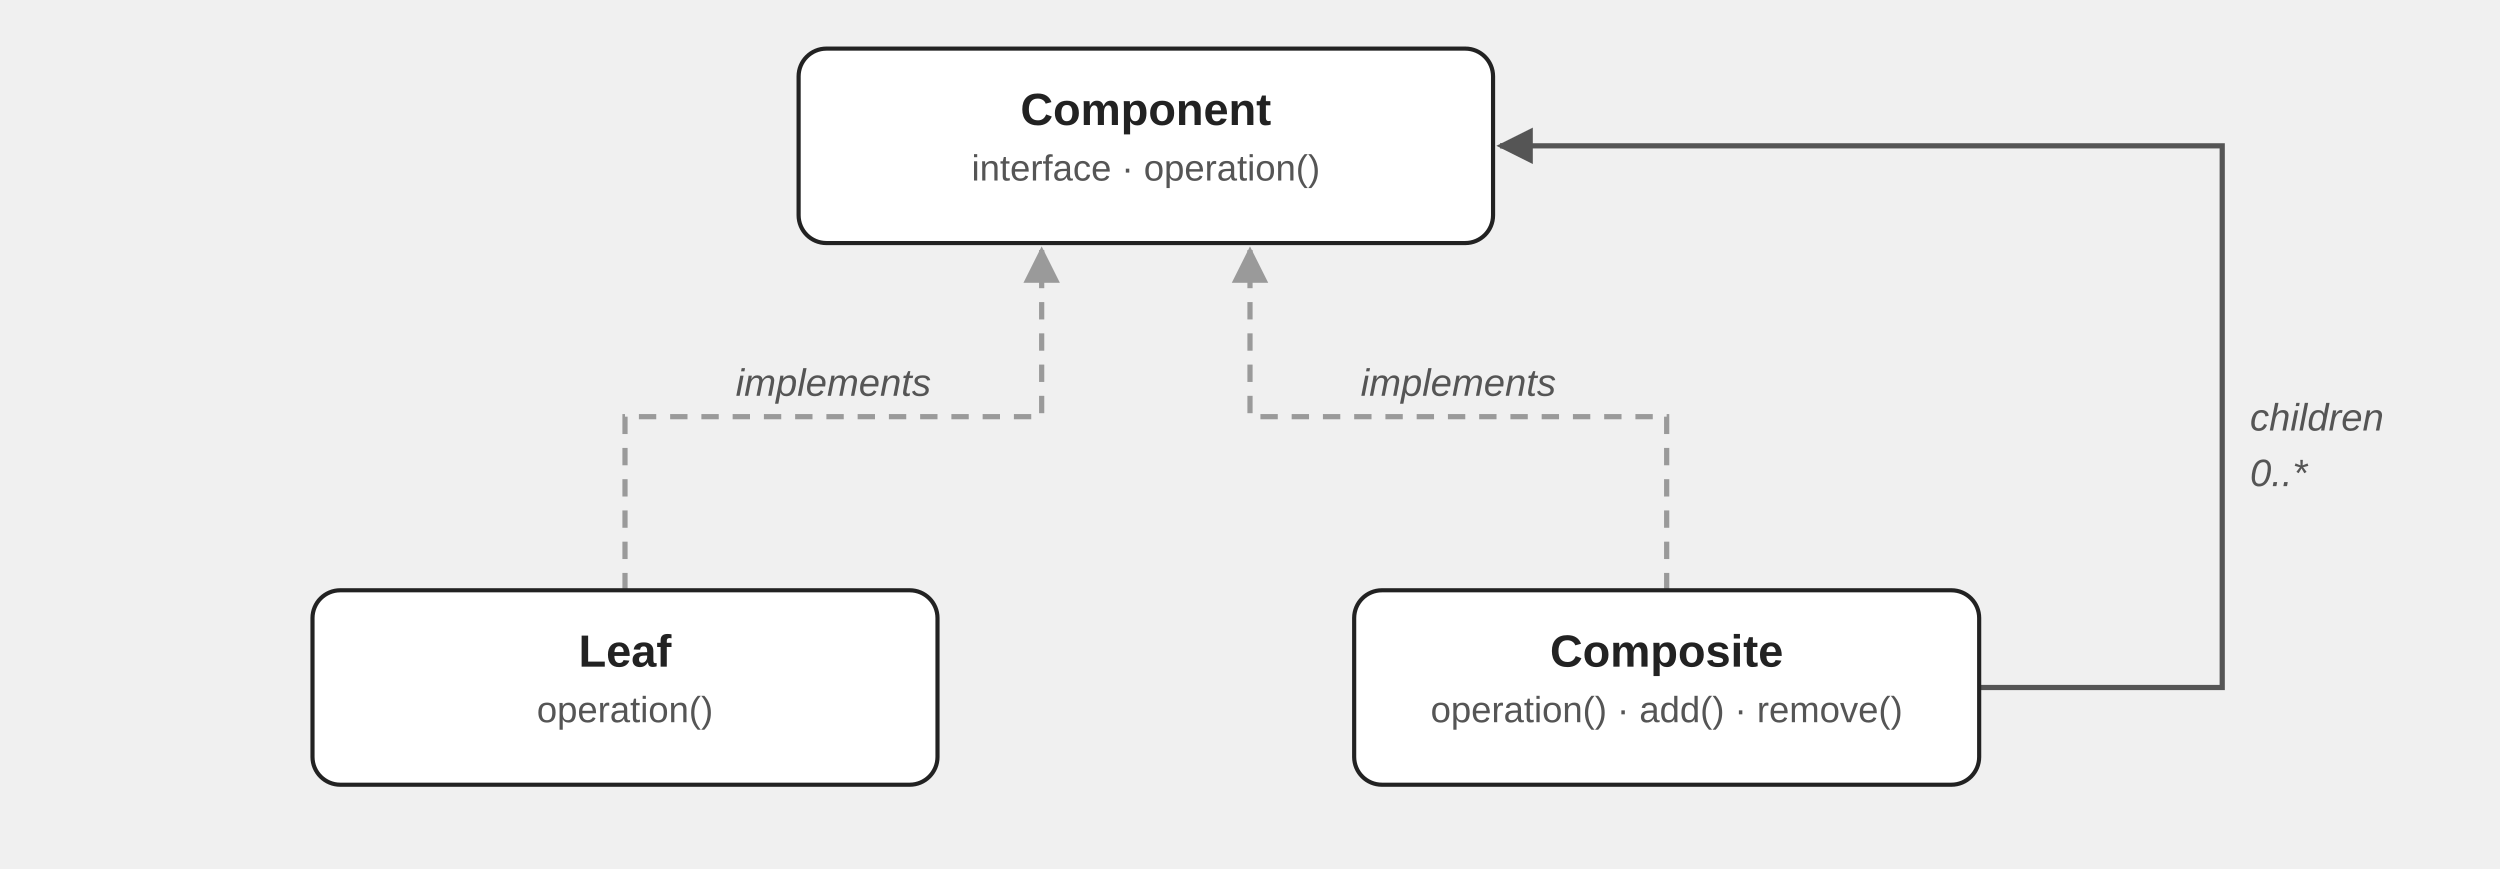
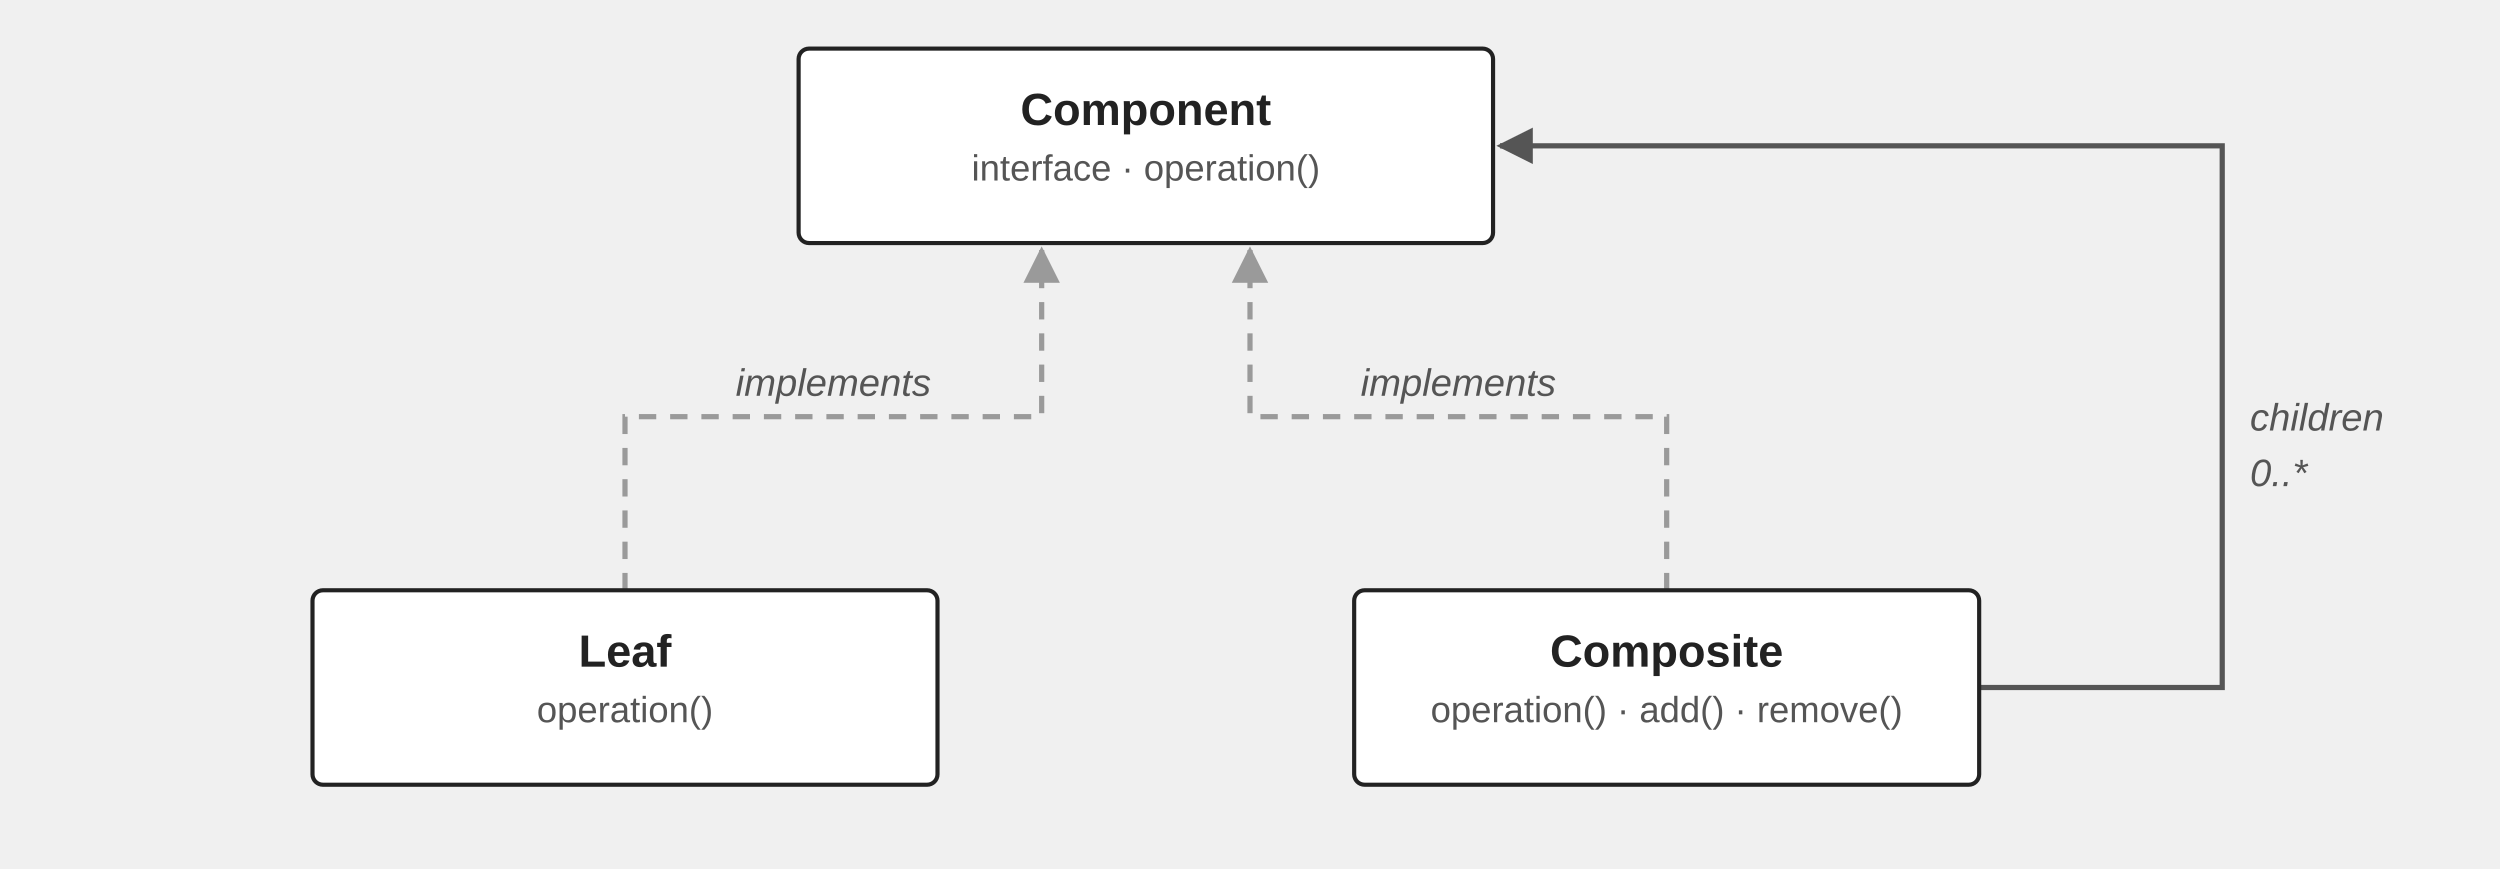
<svg xmlns="http://www.w3.org/2000/svg" width="720" height="250" viewBox="0 0 720 250" role="img" aria-label="Component interface with operation(); Leaf and Composite both implement it, and Composite holds a list of Component children">
  <defs>
    <marker id="cs1-a" viewBox="0 0 10 10" refX="9" refY="5" markerWidth="7" markerHeight="7" orient="auto-start-reverse">
      <path d="M0 0 L10 5 L0 10 Z" fill="#555555" />
    </marker>
    <marker id="cs1-l" viewBox="0 0 10 10" refX="9" refY="5" markerWidth="7" markerHeight="7" orient="auto-start-reverse">
      <path d="M0 0 L10 5 L0 10 Z" fill="#9A9A9A" />
    </marker>
  </defs>
  <path d="M180 170 V120 H300 V72" fill="none" stroke="#9A9A9A" stroke-width="1.5" stroke-dasharray="5 4" stroke-linejoin="miter" marker-end="url(#cs1-l)" />
  <path d="M480 170 V120 H360 V72" fill="none" stroke="#9A9A9A" stroke-width="1.5" stroke-dasharray="5 4" stroke-linejoin="miter" marker-end="url(#cs1-l)" />
  <path d="M570 198 H640 V42 H432" fill="none" stroke="#555555" stroke-width="1.5" stroke-linejoin="miter" marker-end="url(#cs1-a)" />
-   <rect x="230" y="14" width="200" height="56" rx="8" fill="#FFFFFF" stroke="#222222" stroke-width="1.2" />
+   <rect x="230" y="14" width="200" height="56" rx="3" fill="#FFFFFF" stroke="#222222" stroke-width="1.2" />
  <text x="330" y="36" text-anchor="middle" font-family="system-ui, -apple-system, 'Segoe UI', Arial, sans-serif" font-size="13" font-weight="600" fill="#222222">Component</text>
  <text x="330" y="52" text-anchor="middle" font-family="system-ui, -apple-system, 'Segoe UI', Arial, sans-serif" font-size="10.5" fill="#555555">interface · operation()</text>
-   <rect x="90" y="170" width="180" height="56" rx="8" fill="#FFFFFF" stroke="#222222" stroke-width="1.2" />
+   <rect x="90" y="170" width="180" height="56" rx="3" fill="#FFFFFF" stroke="#222222" stroke-width="1.2" />
  <text x="180" y="192" text-anchor="middle" font-family="system-ui, -apple-system, 'Segoe UI', Arial, sans-serif" font-size="13" font-weight="600" fill="#222222">Leaf</text>
  <text x="180" y="208" text-anchor="middle" font-family="system-ui, -apple-system, 'Segoe UI', Arial, sans-serif" font-size="10.5" fill="#555555">operation()</text>
-   <rect x="390" y="170" width="180" height="56" rx="8" fill="#FFFFFF" stroke="#222222" stroke-width="1.2" />
+   <rect x="390" y="170" width="180" height="56" rx="3" fill="#FFFFFF" stroke="#222222" stroke-width="1.2" />
  <text x="480" y="192" text-anchor="middle" font-family="system-ui, -apple-system, 'Segoe UI', Arial, sans-serif" font-size="13" font-weight="600" fill="#222222">Composite</text>
  <text x="480" y="208" text-anchor="middle" font-family="system-ui, -apple-system, 'Segoe UI', Arial, sans-serif" font-size="10.5" fill="#555555">operation() · add() · remove()</text>
  <text x="240" y="114" text-anchor="middle" font-family="system-ui, -apple-system, 'Segoe UI', Arial, sans-serif" font-size="11" font-weight="400" fill="#555555" font-style="italic">implements</text>
  <text x="420" y="114" text-anchor="middle" font-family="system-ui, -apple-system, 'Segoe UI', Arial, sans-serif" font-size="11" font-weight="400" fill="#555555" font-style="italic">implements</text>
  <text x="648" y="124" text-anchor="start" font-family="system-ui, -apple-system, 'Segoe UI', Arial, sans-serif" font-size="11" font-weight="400" fill="#555555" font-style="italic">children</text>
  <text x="648" y="140" text-anchor="start" font-family="system-ui, -apple-system, 'Segoe UI', Arial, sans-serif" font-size="11" font-weight="400" fill="#555555" font-style="italic">0..*</text>
</svg>
